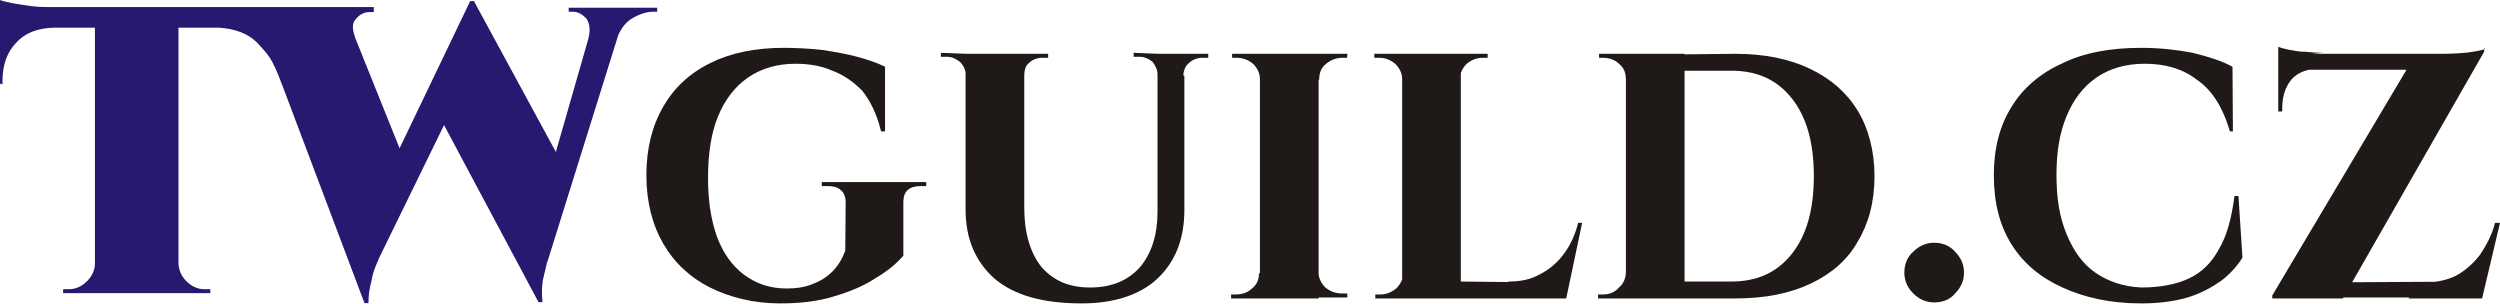
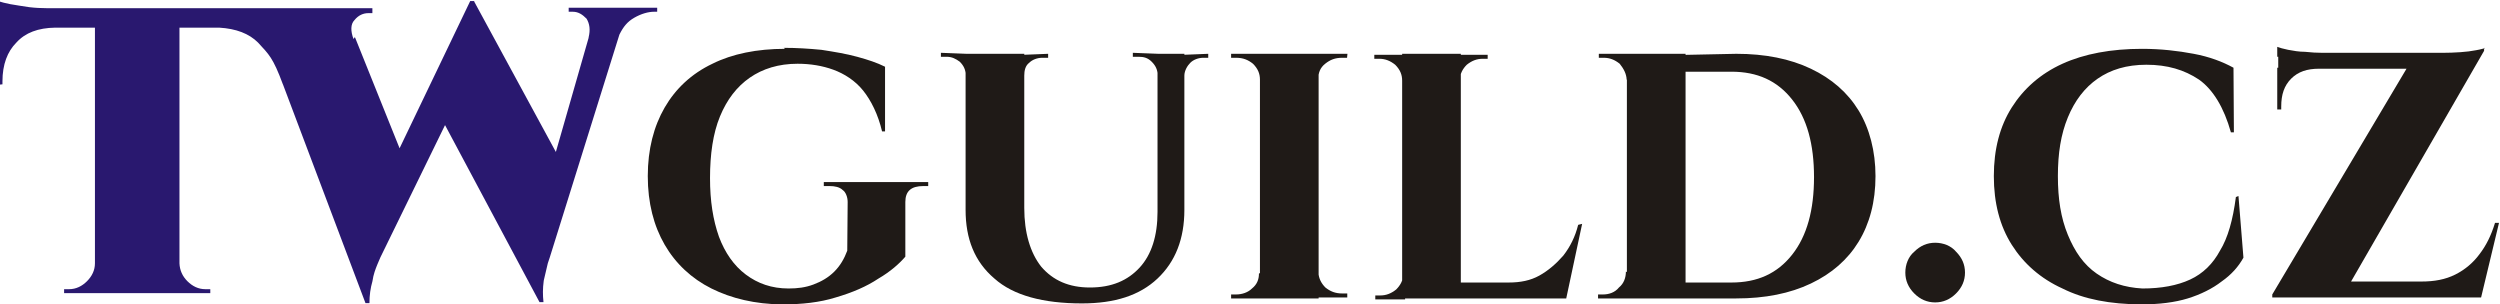
- <svg xmlns="http://www.w3.org/2000/svg" xml:space="preserve" width="4.102in" height="0.498in" style="clip-rule:evenodd;fill-rule:evenodd;image-rendering:optimizeQuality;shape-rendering:geometricPrecision;text-rendering:geometricPrecision" viewBox="0 0 2.514 0.305" version="1.1" id="svg846">
+ <svg xmlns="http://www.w3.org/2000/svg" id="svg846" width="4.102in" height=".498in" clip-rule="evenodd" fill-rule="evenodd" image-rendering="optimizeQuality" shape-rendering="geometricPrecision" text-rendering="geometricPrecision" version="1.1" viewBox="0 0 2.514 .305" xml:space="preserve">
  <defs id="defs826">
-     <style type="text/css" id="style824">
+     <style id="style824" type="text/css">
   
    .fil0 {fill:#1F1A17;fill-rule:nonzero}
    .fil1 {fill:#29186F;fill-rule:nonzero}
   
  </style>
  </defs>
  <g id="Vrstva_x0020_1">
-     <path id="guild.cz" class="fil0" d="m 0.788,0.048 c 0.013,0 0.025,7.5276e-4 0.038,0.002 0.013,0.002 0.025,0.004 0.036,0.007 0.011,0.003 0.02,0.006 0.028,0.01 V 0.132 H 0.886 C 0.882,0.115 0.875,0.101 0.867,0.091 0.858,0.082 0.848,0.075 0.837,0.071 0.826,0.066 0.813,0.064 0.8,0.064 c -0.019,0 -0.035,0.005 -0.048,0.014 -0.013,0.009 -0.023,0.022 -0.03,0.039 -0.007,0.017 -0.01,0.038 -0.01,0.062 0,0.023 0.003,0.042 0.009,0.059 0.006,0.016 0.015,0.029 0.027,0.038 0.012,0.009 0.026,0.014 0.043,0.014 0.009,0 0.017,-0.001 0.025,-0.004 0.008,-0.003 0.015,-0.007 0.021,-0.013 0.006,-0.006 0.01,-0.013 0.013,-0.021 l 4.1016e-4,-0.049 c 0,-0.005 -0.002,-0.01 -0.005,-0.012 -0.003,-0.003 -0.008,-0.004 -0.013,-0.004 h -0.006 v -0.004 h 0.105 v 0.004 h -0.005 c -0.012,0 -0.018,0.005 -0.018,0.016 V 0.257 c -0.006,0.007 -0.015,0.015 -0.027,0.022 -0.012,0.008 -0.026,0.014 -0.043,0.019 -0.016,0.005 -0.034,0.007 -0.054,0.007 C 0.758,0.305 0.734,0.299 0.714,0.289 0.694,0.279 0.678,0.264 0.667,0.245 0.656,0.226 0.65,0.203 0.65,0.176 c 0,-0.027 0.006,-0.05 0.017,-0.069 0.011,-0.019 0.027,-0.034 0.048,-0.044 0.02,-0.01 0.045,-0.015 0.073,-0.015 z" />
-     <path id="path830" class="fil0" d="m 1.03,0.054 v 0.155 c 0,0.025 0.006,0.045 0.017,0.059 0.012,0.014 0.028,0.021 0.049,0.021 0.022,0 0.038,-0.007 0.05,-0.02 C 1.158,0.255 1.164,0.236 1.164,0.213 v -0.159 h 0.027 v 0.157 c 0,0.029 -0.009,0.052 -0.027,0.069 C 1.147,0.296 1.121,0.305 1.088,0.305 1.049,0.305 1.02,0.297 1,0.28 0.981,0.263 0.971,0.24 0.971,0.211 v -0.157 z m -0.058,0 v 0.021 h -8.2031e-4 c -2.7264e-4,-0.005 -0.002,-0.009 -0.006,-0.013 -0.004,-0.003 -0.008,-0.005 -0.013,-0.005 0,0 -9.5784e-4,0 -0.003,0 -0.002,0 -0.003,0 -0.003,0 v -0.004 z m 0.082,0 v 0.004 c 0,0 -9.554e-4,0 -0.003,0 -0.002,0 -0.003,0 -0.003,0 -0.005,0 -0.01,0.002 -0.013,0.005 -0.004,0.003 -0.005,0.008 -0.005,0.013 H 1.029 V 0.054 Z m 0.111,0 V 0.075 H 1.164 C 1.164,0.07 1.162,0.066 1.159,0.062 1.155,0.059 1.151,0.057 1.146,0.057 c 0,0 -9.554e-4,0 -0.003,0 -0.002,0 -0.003,0 -0.003,0 v -0.004 z m 0.05,0 v 0.004 c 0,0 -8.879e-4,0 -0.003,0 -0.002,0 -0.003,0 -0.003,0 -0.005,0 -0.01,0.002 -0.013,0.005 -0.004,0.003 -0.006,0.008 -0.006,0.013 H 1.191 V 0.054 Z" />
-     <path id="path832" class="fil0" d="m 1.326,0.054 v 0.246 H 1.267 V 0.054 Z M 1.268,0.274 V 0.3 H 1.238 V 0.296 c 0,0 8.179e-4,0 0.002,0 0.002,0 0.003,0 0.003,0 0.006,0 0.012,-0.002 0.016,-0.006 0.005,-0.004 0.007,-0.009 0.007,-0.015 z m 0.057,0 h 8.18e-4 c 2.75e-4,0.006 0.003,0.011 0.007,0.015 0.005,0.004 0.01,0.006 0.017,0.006 0,0 7.503e-4,0 0.002,0 0.002,0 0.002,0 0.003,0 v 0.004 H 1.325 Z m 0,-0.194 V 0.054 h 0.03 l -4.102e-4,0.004 c 0,0 -6.827e-4,0 -0.002,0 -0.001,0 -0.002,0 -0.002,0 -0.007,0 -0.012,0.002 -0.017,0.006 -0.005,0.004 -0.007,0.009 -0.007,0.016 z m -0.057,0 h -0.001 c 0,-0.006 -0.002,-0.011 -0.007,-0.016 C 1.255,0.06 1.25,0.058 1.243,0.058 c 0,0 -8.203e-4,0 -0.002,0 -0.002,0 -0.002,0 -0.002,0 V 0.054 h 0.03 z" />
-     <path id="path834" class="fil0" d="m 1.469,0.054 v 0.246 H 1.41 v -0.246 z m 0.095,0.23 0.01,0.016 H 1.468 V 0.283 Z M 1.591,0.224 1.575,0.3 H 1.504 L 1.517,0.283 c 0.012,0 0.022,-0.002 0.031,-0.007 C 1.558,0.271 1.566,0.264 1.572,0.256 1.579,0.247 1.584,0.236 1.587,0.224 Z m -0.18,0.05 0.002,0.026 h -0.03 v -0.004 c 0,0 8.179e-4,0 0.002,0 0.002,0 0.003,0 0.003,0 0.006,0 0.011,-0.002 0.016,-0.006 0.004,-0.004 0.007,-0.009 0.007,-0.015 z m 0.057,-0.194 V 0.054 h 0.028 v 0.004 c -2.726e-4,0 -0.001,0 -0.003,0 -0.002,0 -0.002,0 -0.002,0 -0.006,0 -0.011,0.002 -0.016,0.006 -0.004,0.004 -0.007,0.009 -0.007,0.016 z m -0.057,0 h -0.001 c 0,-0.006 -0.002,-0.011 -0.007,-0.016 -0.005,-0.004 -0.01,-0.006 -0.016,-0.006 -2.727e-4,0 -0.001,0 -0.003,0 -0.002,0 -0.002,0 -0.002,0 V 0.054 h 0.029 z" />
-     <path id="path836" class="fil0" d="m 1.745,0.054 c 0.029,0 0.054,0.005 0.075,0.015 0.021,0.01 0.037,0.024 0.048,0.042 0.011,0.018 0.017,0.041 0.017,0.066 0,0.026 -0.006,0.048 -0.017,0.066 C 1.858,0.261 1.842,0.275 1.821,0.285 1.8,0.295 1.775,0.3 1.745,0.3 H 1.654 L 1.654,0.283 c 0.021,0 0.037,0 0.05,0 0.013,0 0.022,0 0.028,0 0.006,0 0.009,0 0.009,0 0.026,0 0.046,-0.009 0.061,-0.028 0.015,-0.019 0.022,-0.045 0.022,-0.078 0,-0.033 -0.007,-0.059 -0.022,-0.078 -0.015,-0.019 -0.035,-0.028 -0.061,-0.028 0,0 -0.003,0 -0.009,0 -0.006,0 -0.016,0 -0.029,0 -0.013,0 -0.031,0 -0.053,0 v -0.016 z m -0.051,0 v 0.246 H 1.635 V 0.054 Z M 1.636,0.273 V 0.3 H 1.607 v -0.004 c 0,0 8.203e-4,0 0.002,0 0.002,0 0.003,0 0.003,0 0.006,0 0.012,-0.002 0.016,-0.007 0.005,-0.004 0.007,-0.01 0.007,-0.016 z M 1.636,0.08 H 1.635 C 1.635,0.073 1.633,0.068 1.628,0.064 1.624,0.06 1.618,0.058 1.612,0.058 c 0,0 -8.203e-4,0 -0.002,0 -0.002,0 -0.002,0 -0.002,0 V 0.054 H 1.636 Z" />
-     <path id="path838" class="fil0" d="m 1.945,0.304 c -0.008,0 -0.015,-0.003 -0.021,-0.009 -0.006,-0.006 -0.009,-0.013 -0.009,-0.021 0,-0.008 0.003,-0.016 0.009,-0.021 0.006,-0.006 0.013,-0.009 0.021,-0.009 0.008,0 0.016,0.003 0.021,0.009 0.006,0.006 0.009,0.013 0.009,0.021 0,0.008 -0.003,0.015 -0.009,0.021 C 1.961,0.301 1.954,0.304 1.945,0.304 Z" />
-     <path id="path840" class="fil0" d="M 2.251,0.197 2.255,0.259 C 2.25,0.267 2.243,0.275 2.234,0.282 2.224,0.289 2.213,0.295 2.2,0.299 2.186,0.303 2.171,0.305 2.153,0.305 2.122,0.305 2.096,0.299 2.074,0.289 2.052,0.279 2.035,0.265 2.023,0.246 2.011,0.227 2.005,0.204 2.005,0.176 c 0,-0.027 0.006,-0.05 0.018,-0.069 C 2.034,0.089 2.051,0.074 2.073,0.064 2.095,0.053 2.122,0.048 2.153,0.048 c 0.019,0 0.036,0.002 0.052,0.005 0.016,0.004 0.029,0.008 0.04,0.014 l 4.101e-4,0.065 h -0.003 C 2.235,0.107 2.224,0.09 2.209,0.08 2.195,0.069 2.177,0.064 2.157,0.064 c -0.02,0 -0.036,0.005 -0.049,0.014 -0.013,0.009 -0.023,0.022 -0.03,0.039 -0.007,0.017 -0.01,0.036 -0.01,0.059 0,0.023 0.003,0.042 0.01,0.059 0.007,0.017 0.016,0.03 0.029,0.039 0.013,0.009 0.028,0.014 0.046,0.015 0.019,0 0.035,-0.003 0.048,-0.009 0.013,-0.006 0.023,-0.016 0.03,-0.029 0.008,-0.013 0.013,-0.031 0.016,-0.054 z" />
-     <path id="path842" class="fil0" d="m 2.498,0.048 c 0,0 0,5.4768e-4 0,0.002 0,0.001 0,0.002 0,0.002 L 2.356,0.3 H 2.285 v -0.003 l 0.135,-0.227 h -0.129 v -0.016 h 0.166 c 0.005,0 0.011,-2.0508e-4 0.017,-6.1523e-4 0.006,-4.1016e-4 0.011,-0.001 0.016,-0.002 0.005,-8.2032e-4 0.008,-0.002 0.009,-0.002 z m -0.004,0.235 -0.003,0.016 H 2.312 V 0.284 Z M 2.514,0.224 2.496,0.3 H 2.422 l 0.014,-0.016 c 0.013,0 0.024,-0.002 0.034,-0.007 C 2.479,0.272 2.487,0.265 2.494,0.256 2.5,0.247 2.506,0.236 2.509,0.224 Z M 2.291,0.068 h 0.042 v 0.001 c -0.012,0 -0.021,0.003 -0.028,0.01 C 2.298,0.087 2.295,0.097 2.295,0.109 v 0.003 h -0.004 z m 0,-0.021 c 0.002,8.2031e-4 0.006,0.002 0.011,0.003 0.005,9.5542e-4 0.011,0.002 0.017,0.002 0.006,6.8279e-4 0.012,0.001 0.017,0.001 L 2.291,0.057 Z" />
-     <path id="TW" class="fil1" d="m 0.357,0.037 h -1.8336e-4 l 0.045,0.112 0.071,-0.148 h 0.004 l 1.5923e-4,7.0209e-4 0.082,0.151 0.033,-0.115 h -1.1098e-4 c 0.002,-0.008 0.001,-0.014 -0.002,-0.019 -0.004,-0.004 -0.008,-0.007 -0.014,-0.007 h -0.004 v -0.004 h 0.089 v 0.004 c 0,0 -5.4768e-4,0 -0.002,0 -0.001,0 -0.002,0 -0.002,0 -0.006,0 -0.013,0.002 -0.02,0.006 -0.007,0.004 -0.011,0.009 -0.015,0.017 l -0.07,0.224 -0.002,0.006 -0.004,0.017 -1.3511e-4,0.001 c -9.5784e-4,0.007 -0.001,0.014 -2.0749e-4,0.021 h -0.004 l -0.095,-0.178 -0.065,0.133 c 0,0 -8.8546e-4,0.002 -0.003,0.007 -0.002,0.005 -0.004,0.01 -0.005,0.017 -0.002,0.007 -0.003,0.014 -0.003,0.022 h -0.004 l -0.083,-0.22 -5.308e-5,-4.83e-6 c -0.01,-0.027 -0.014,-0.03 -0.025,-0.042 -0.009,-0.009 -0.022,-0.014 -0.039,-0.015 h -0.04 v 0.237 c 2.7746e-4,0.007 0.003,0.013 0.008,0.018 0.005,0.005 0.011,0.008 0.018,0.008 0,0 8.9028e-4,0 0.003,0 0.002,0 0.003,0 0.003,0 v 0.004 h -0.032 -0.001 -0.082 -0.001 -0.032 v -0.004 c 0,0 8.9028e-4,0 0.003,0 0.002,0 0.003,0 0.003,0 0.007,0 0.013,-0.003 0.018,-0.008 0.005,-0.005 0.008,-0.011 0.008,-0.018 v -0.237 h -0.04 c -0.017,2.7022e-4 -0.03,0.005 -0.039,0.015 -0.009,0.009 -0.014,0.022 -0.014,0.039 v 0.003 L -2.6e-7,0.084 V 0.028 0.027 0.012 0.007 -7.1936e-7 C 0.003,0.001 0.007,0.002 0.012,0.003 c 0.006,0.001 0.012,0.002 0.019,0.003 0.006,7.3104e-4 0.012,0.001 0.017,0.001 h 2.7746e-4 2.7504e-4 2.654e-4 2.7746e-4 2.6057e-4 2.7504e-4 2.6299e-4 0.326 v 0.005 h -0.004 c -0.005,0 -0.01,0.002 -0.014,0.007 C 0.354,0.023 0.354,0.029 0.357,0.037 Z" />
+     <path id="guild.cz" class="fil0" d="m0.788 0.048c0.013 0 0.025 7.5276e-4 0.038 0.002 0.013 0.002 0.025 0.004 0.036 0.007 0.011 0.003 0.02 0.006 0.028 0.01v0.065h-0.003c-0.004-0.017-0.011-0.031-0.019-0.041s-0.019-0.017-0.03-0.021c-0.011-0.004-0.023-0.006-0.036-0.006-0.019 0-0.035 0.005-0.048 0.014s-0.023 0.022-0.03 0.039c-0.007 0.017-0.01 0.038-0.01 0.062 0 0.023 0.003 0.042 0.009 0.059 0.006 0.016 0.015 0.029 0.027 0.038 0.012 0.009 0.026 0.014 0.043 0.014 0.009 0 0.017-0.001 0.025-0.004s0.015-0.007 0.021-0.013c0.006-0.006 0.01-0.013 0.013-0.021l4.1016e-4 -0.049c0-0.005-0.002-0.01-0.005-0.012-0.003-0.003-0.008-0.004-0.013-0.004h-0.006v-0.004h0.105v0.004h-0.005c-0.012 0-0.018 0.005-0.018 0.016v0.055c-0.006 0.007-0.015 0.015-0.027 0.022-0.012 0.008-0.026 0.014-0.043 0.019-0.016 0.005-0.034 0.007-0.054 0.007-0.027-2.7263e-4 -0.051-0.006-0.071-0.016-0.02-0.01-0.036-0.025-0.047-0.044-0.011-0.019-0.017-0.042-0.017-0.069 0-0.027 0.006-0.05 0.017-0.069 0.011-0.019 0.027-0.034 0.048-0.044 0.02-0.01 0.045-0.015 0.073-0.015z" />
+     <path id="path830" class="fil0" d="m1.03 0.054v0.155c0 0.025 0.006 0.045 0.017 0.059 0.012 0.014 0.028 0.021 0.049 0.021 0.022 0 0.038-0.007 0.05-0.02 0.012-0.013 0.018-0.032 0.018-0.056v-0.159h0.027v0.157c0 0.029-0.009 0.052-0.027 0.069-0.018 0.017-0.043 0.025-0.076 0.025-0.039 0-0.069-0.008-0.088-0.025-0.02-0.017-0.029-0.04-0.029-0.069v-0.157zm-0.058 0v0.021h-8.2031e-4c-2.7264e-4 -0.005-0.002-0.009-0.006-0.013-0.004-0.003-0.008-0.005-0.013-0.005h-0.006v-0.004zm0.082 0v0.004h-0.006c-0.005 0-0.01 0.002-0.013 0.005-0.004 0.003-0.005 0.008-0.005 0.013h-8.179e-4v-0.021zm0.111 0v0.021h-8.203e-4c-2.726e-4 -0.005-0.002-0.009-0.006-0.013s-0.008-0.005-0.013-0.005h-0.006v-0.004zm0.05 0v0.004h-0.005c-0.005 0-0.01 0.002-0.013 0.005s-0.006 0.008-0.006 0.013h-8.203e-4v-0.021z" />
+     <path id="path832" class="fil0" d="m1.326 0.054v0.246h-0.059v-0.246zm-0.058 0.22v0.026h-0.03v-0.004h0.005c0.006 0 0.012-0.002 0.016-0.006 0.005-0.004 0.007-0.009 0.007-0.015zm0.057 0h8.18e-4c2.75e-4 0.006 0.003 0.011 0.007 0.015 0.005 0.004 0.01 0.006 0.017 0.006h0.005v0.004h-0.03zm0-0.194v-0.026h0.03l-4.102e-4 0.004h-0.005c-0.007 0-0.012 0.002-0.017 0.006-0.005 0.004-0.007 0.009-0.007 0.016zm-0.057 0h-0.001c0-0.006-0.002-0.011-0.007-0.016-0.005-0.004-0.01-0.006-0.017-0.006h-0.005v-0.004h0.03z" />
+     <path id="path834" class="fil0" d="m1.469 0.054v0.246h-0.059v-0.246zm0.095 0.23 0.01 0.016h-0.106v-0.016zm0.027-0.059-0.016 0.075h-0.071l0.013-0.016c0.012 0 0.022-0.002 0.031-0.007 0.009-0.005 0.017-0.012 0.024-0.02 0.007-0.009 0.012-0.019 0.015-0.031zm-0.18 0.05 0.002 0.026h-0.03v-0.004h0.005c0.006 0 0.011-0.002 0.016-0.006 0.004-0.004 0.007-0.009 0.007-0.015zm0.057-0.194v-0.026h0.028v0.004h-0.005c-0.006 0-0.011 0.002-0.016 0.006-0.004 0.004-0.007 0.009-0.007 0.016zm-0.057 0h-0.001c0-0.006-0.002-0.011-0.007-0.016-0.005-0.004-0.01-0.006-0.016-0.006h-0.005v-0.004h0.029z" />
+     <path id="path836" class="fil0" d="m1.746 0.054c0.029 0 0.054 0.005 0.075 0.015 0.021 0.01 0.037 0.024 0.048 0.042s0.017 0.041 0.017 0.066c0 0.026-0.006 0.048-0.017 0.066-0.011 0.018-0.027 0.032-0.048 0.042-0.021 0.01-0.046 0.015-0.075 0.015h-0.091l-8.203e-4 -0.016h0.087c0.026 0 0.046-0.009 0.061-0.028s0.022-0.045 0.022-0.078c0-0.033-0.007-0.059-0.022-0.078-0.015-0.019-0.035-0.028-0.061-0.028h-0.091v-0.016zm-0.051 0v0.246h-0.059v-0.246zm-0.058 0.22v0.026h-0.03v-0.004h0.005c0.006 0 0.012-0.002 0.016-0.007 0.005-0.004 0.007-0.01 0.007-0.016zm-4.097e-4 -0.194h-8.203e-4c-2.726e-4 -0.006-0.003-0.011-0.007-0.016-0.005-0.004-0.01-0.006-0.016-0.006h-0.005v-0.004h0.029z" />
+     <path id="path838" class="fil0" d="m1.946 0.304c-0.008 0-0.015-0.003-0.021-0.009-0.006-0.006-0.009-0.013-0.009-0.021 0-0.008 0.003-0.016 0.009-0.021 0.006-0.006 0.013-0.009 0.021-0.009 0.008 0 0.016 0.003 0.021 0.009 0.006 0.006 0.009 0.013 0.009 0.021 0 0.008-0.003 0.015-0.009 0.021-0.006 0.006-0.013 0.009-0.021 0.009z" />
+     <path id="path840" class="fil0" d="m2.251 0.197 0.005 0.062c-0.005 0.009-0.012 0.017-0.022 0.024-0.009 0.007-0.021 0.013-0.034 0.017-0.013 0.004-0.029 0.006-0.047 0.006-0.031-2.7263e-4 -0.057-0.005-0.079-0.016-0.022-0.01-0.039-0.025-0.051-0.044s-0.018-0.042-0.018-0.069c0-0.027 0.006-0.05 0.018-0.069 0.012-0.019 0.029-0.034 0.051-0.044 0.022-0.01 0.049-0.015 0.08-0.015 0.019 0 0.036 0.002 0.052 0.005s0.029 0.008 0.04 0.014l4.101e-4 0.065h-0.003c-0.007-0.025-0.018-0.043-0.032-0.053-0.015-0.01-0.032-0.015-0.053-0.015-0.02 0-0.036 0.005-0.049 0.014-0.013 0.009-0.023 0.022-0.03 0.039-0.007 0.017-0.01 0.036-0.01 0.059 0 0.023 0.003 0.042 0.01 0.059 0.007 0.017 0.016 0.03 0.029 0.039 0.013 0.009 0.028 0.014 0.046 0.015 0.019 0 0.035-0.003 0.048-0.009 0.013-0.006 0.023-0.016 0.03-0.029 0.008-0.013 0.013-0.031 0.016-0.054z" />
+     <path id="path842" class="fil0" d="m2.498 0.048v0.003l-0.143 0.248h-0.07v-0.003l0.135-0.227h-0.129v-0.016h0.166c0.005 0 0.011-2.0508e-4 0.017-6.1523e-4 0.006-4.1016e-4 0.011-0.001 0.016-0.002 0.005-8.2032e-4 0.008-0.002 0.009-0.002zm-0.004 0.235-0.003 0.016h-0.179v-0.016zm0.019-0.059-0.018 0.075h-0.074l0.014-0.016c0.013 0 0.024-0.002 0.034-0.007 0.01-0.005 0.018-0.012 0.024-0.02 0.007-0.009 0.012-0.019 0.016-0.032zm-0.223-0.156h0.042v0.001c-0.012 0-0.021 0.003-0.028 0.01-0.007 0.007-0.01 0.016-0.01 0.028v0.003h-0.004zm0-0.021c0.002 8.2031e-4 0.006 0.002 0.011 0.003 0.005 9.5542e-4 0.011 0.002 0.017 0.002 0.006 6.8279e-4 0.012 0.001 0.017 0.001l-0.045 0.004z" />
+     <path id="TW" class="fil1" d="m0.357 0.037h-1.8336e-4l0.045 0.112 0.071-0.148h0.004l1.5923e-4 7.0209e-4 0.082 0.151 0.033-0.115h-1.1098e-4c0.002-0.008 0.001-0.014-0.002-0.019-0.004-0.004-0.008-0.007-0.014-0.007h-0.004v-0.004h0.089v0.004h-0.003c-0.006 0-0.013 0.002-0.02 0.006-0.007 0.004-0.011 0.009-0.015 0.017l-0.07 0.224-0.002 0.006-0.004 0.017-1.3511e-4 0.001c-9.5784e-4 0.007-0.001 0.014-2.0749e-4 0.021h-0.004l-0.095-0.178-0.065 0.133s-8.8546e-4 0.002-0.003 0.007c-0.002 0.005-0.004 0.01-0.005 0.017-0.002 0.007-0.003 0.014-0.003 0.022h-0.004l-0.083-0.22-5.308e-5 -4.83e-6c-0.01-0.027-0.014-0.03-0.025-0.042-0.009-0.009-0.022-0.014-0.039-0.015h-0.04v0.237c2.7746e-4 0.007 0.003 0.013 0.008 0.018 0.005 0.005 0.011 0.008 0.018 0.008h0.005v0.004h-0.147v-0.004h0.005c0.007 0 0.013-0.003 0.018-0.008 0.005-0.005 0.008-0.011 0.008-0.018v-0.237h-0.04c-0.017 2.7022e-4 -0.03 0.005-0.039 0.015-0.009 0.009-0.014 0.022-0.014 0.039v0.003l-0.004 4.0962e-4v-0.084c0.003 0.001 0.007 0.002 0.012 0.003 0.006 0.001 0.012 0.002 0.019 0.003 0.006 7.3104e-4 0.012 0.001 0.017 0.001h0.328v0.005h-0.004c-0.005 0-0.01 0.002-0.014 0.007-0.004 0.004-0.004 0.011-0.001 0.019z" />
  </g>
</svg>
